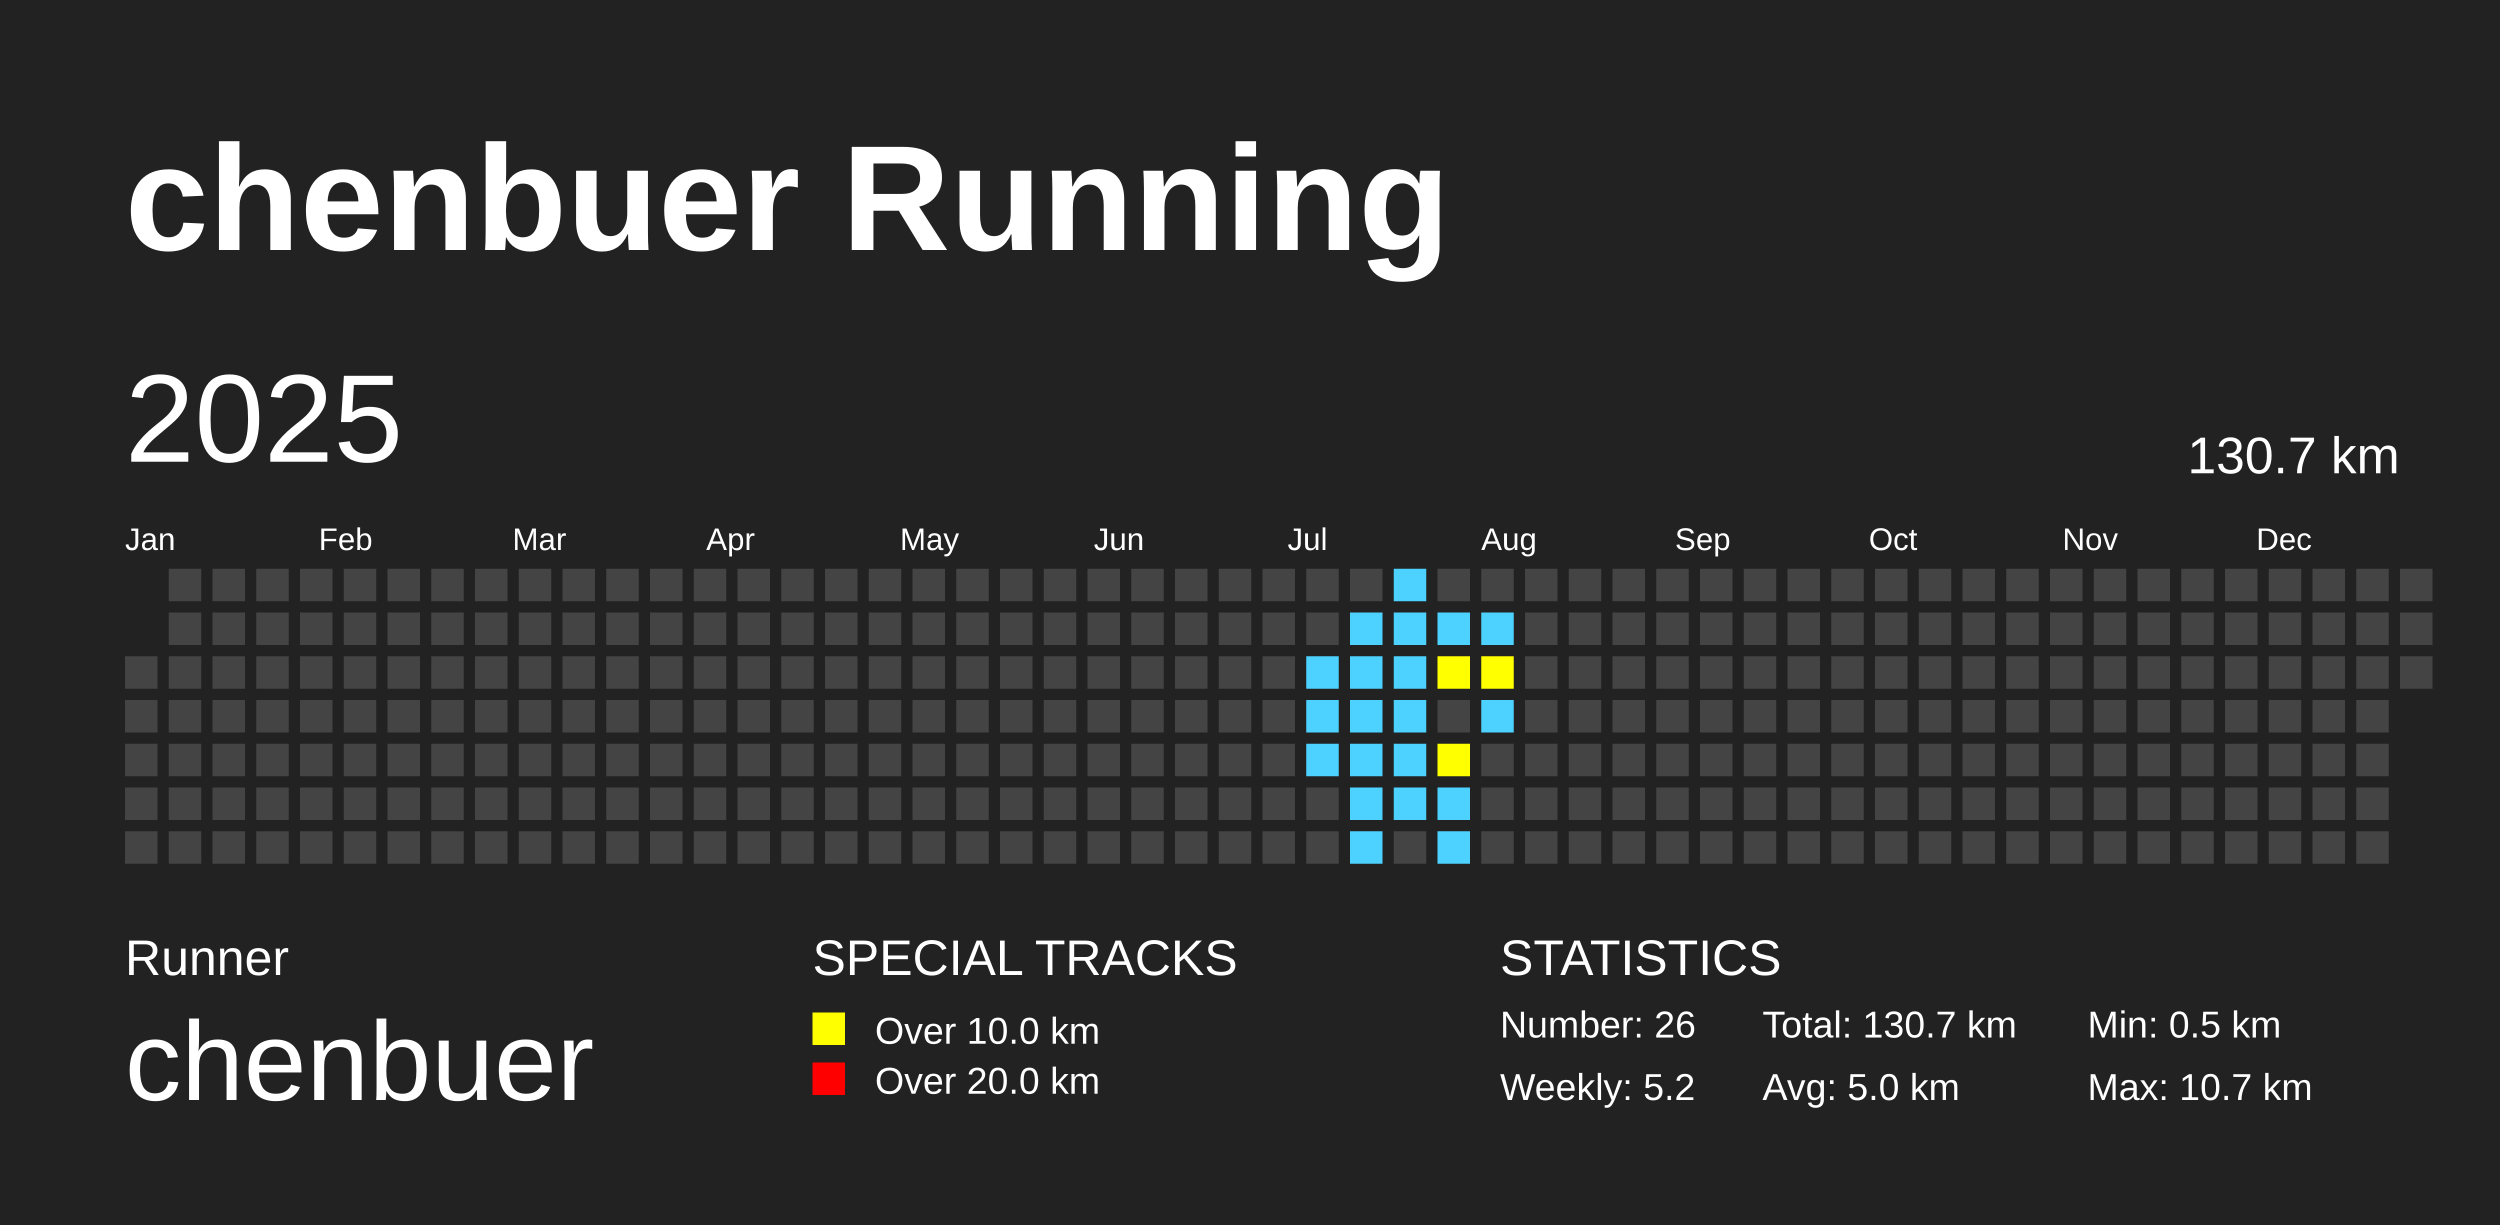
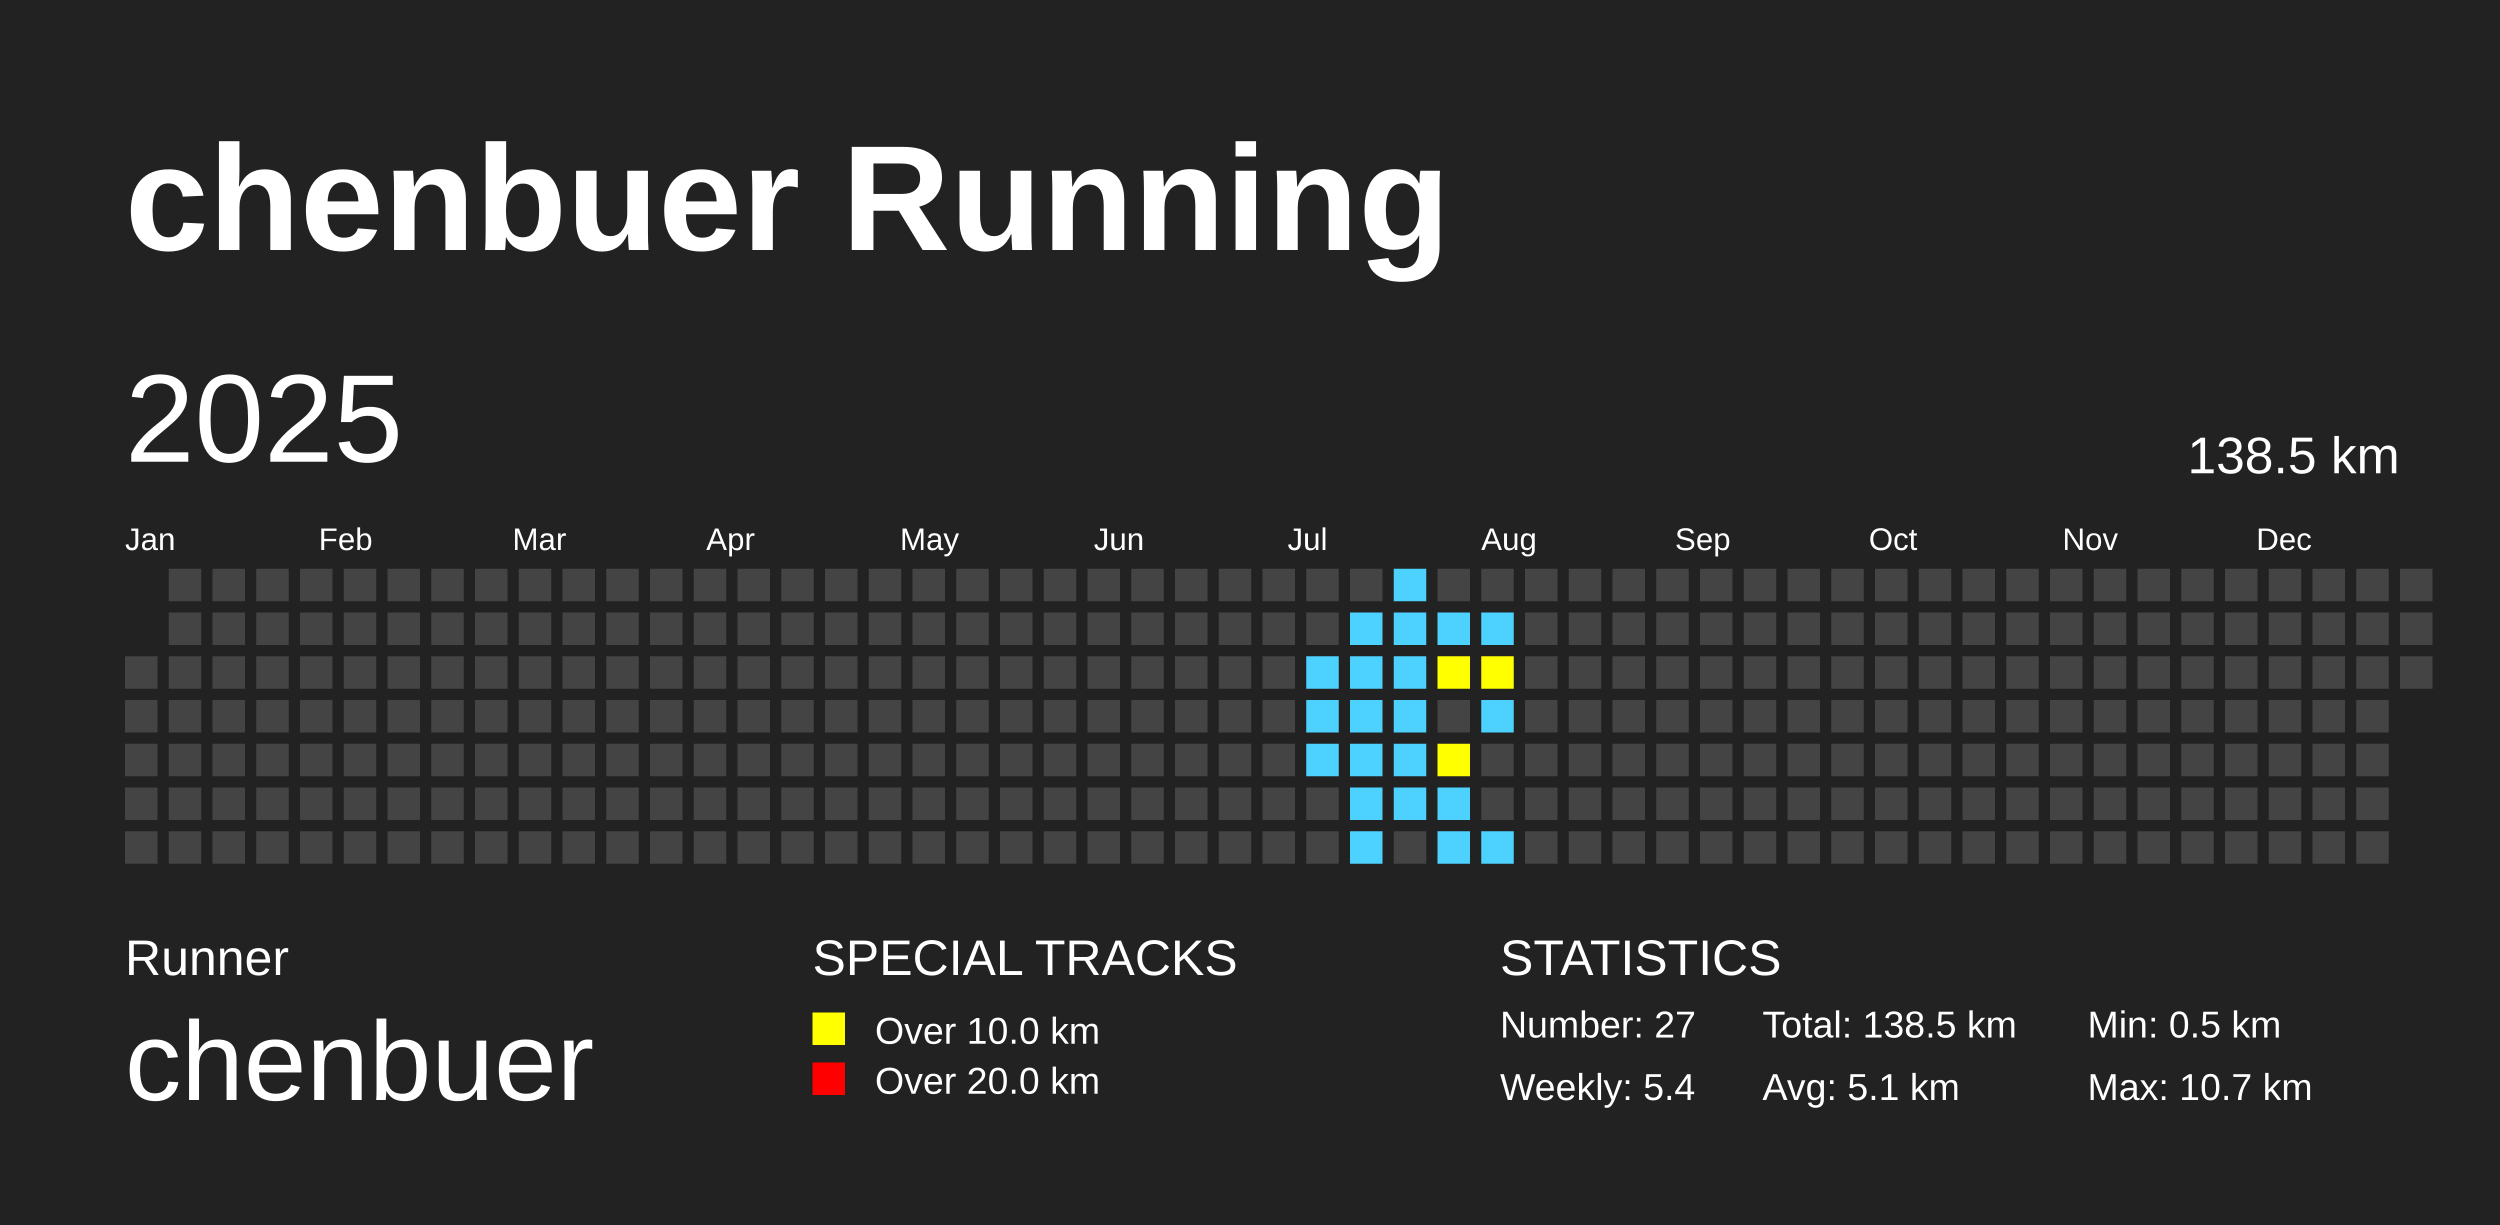
<svg xmlns="http://www.w3.org/2000/svg" baseProfile="full" height="98mm" version="1.1" viewBox="0,0,200,98" width="200mm">
  <defs />
  <rect fill="#222222" height="98" width="200" x="0" y="0" />
  <text fill="#FFFFFF" style="font-size:12px; font-family:Arial; font-weight:bold;" x="10" y="20">chenbuer Running</text>
  <text fill="#FFFFFF" style="font-size:4px; font-family:Arial" x="10" y="78">Runner</text>
  <text fill="#FFFFFF" style="font-size:9px; font-family:Arial" x="10" y="88">chenbuer</text>
  <text fill="#FFFFFF" style="font-size:4px; font-family:Arial" x="65" y="78">SPECIAL TRACKS</text>
  <rect fill="yellow" height="2.6" width="2.6" x="65" y="81" />
  <text fill="#FFFFFF" style="font-size:3px; font-family:Arial" x="70" y="83.5">Over 10.0 km</text>
  <rect fill="red" height="2.6" width="2.6" x="65" y="85" />
  <text fill="#FFFFFF" style="font-size:3px; font-family:Arial" x="70" y="87.5">Over 20.0 km</text>
  <text fill="#FFFFFF" style="font-size:4px; font-family:Arial" x="120" y="78">STATISTICS</text>
-   <text fill="#FFFFFF" style="font-size:3px; font-family:Arial" x="120" y="83">Number: 26</text>
-   <text fill="#FFFFFF" style="font-size:3px; font-family:Arial" x="120" y="88">Weekly: 5.2</text>
-   <text fill="#FFFFFF" style="font-size:3px; font-family:Arial" x="141" y="83">Total: 130.7 km</text>
-   <text fill="#FFFFFF" style="font-size:3px; font-family:Arial" x="141" y="88">Avg: 5.0 km</text>
+   <text fill="#FFFFFF" style="font-size:3px; font-family:Arial" x="120" y="83">Number: 27</text>
+   <text fill="#FFFFFF" style="font-size:3px; font-family:Arial" x="120" y="88">Weekly: 5.4</text>
+   <text fill="#FFFFFF" style="font-size:3px; font-family:Arial" x="141" y="83">Total: 138.5 km</text>
+   <text fill="#FFFFFF" style="font-size:3px; font-family:Arial" x="141" y="88">Avg: 5.1 km</text>
  <text fill="#FFFFFF" style="font-size:3px; font-family:Arial" x="167" y="83">Min: 0.5 km</text>
  <text fill="#FFFFFF" style="font-size:3px; font-family:Arial" x="167" y="88">Max: 10.7 km</text>
  <text dominant-baseline="hanging" fill="#FFFFFF" style="font-size:10.0px; font-family:Arial;" x="10" y="30">2025</text>
-   <text dominant-baseline="hanging" fill="#FFFFFF" style="font-size:4.125px; font-family:Arial;" x="175" y="35">130.7 km</text>
+   <text dominant-baseline="hanging" fill="#FFFFFF" style="font-size:4.125px; font-family:Arial;" x="175" y="35">138.5 km</text>
  <text fill="#FFFFFF" style="font-size:2.5px; font-family:Arial" x="10.0" y="44">Jan</text>
  <text fill="#FFFFFF" style="font-size:2.5px; font-family:Arial" x="25.5" y="44">Feb</text>
  <text fill="#FFFFFF" style="font-size:2.5px; font-family:Arial" x="41.0" y="44">Mar</text>
  <text fill="#FFFFFF" style="font-size:2.5px; font-family:Arial" x="56.5" y="44">Apr</text>
  <text fill="#FFFFFF" style="font-size:2.5px; font-family:Arial" x="72.0" y="44">May</text>
  <text fill="#FFFFFF" style="font-size:2.5px; font-family:Arial" x="87.5" y="44">Jun</text>
  <text fill="#FFFFFF" style="font-size:2.5px; font-family:Arial" x="103.0" y="44">Jul</text>
  <text fill="#FFFFFF" style="font-size:2.5px; font-family:Arial" x="118.5" y="44">Aug</text>
  <text fill="#FFFFFF" style="font-size:2.5px; font-family:Arial" x="134.0" y="44">Sep</text>
  <text fill="#FFFFFF" style="font-size:2.5px; font-family:Arial" x="149.5" y="44">Oct</text>
  <text fill="#FFFFFF" style="font-size:2.5px; font-family:Arial" x="165.0" y="44">Nov</text>
  <text fill="#FFFFFF" style="font-size:2.5px; font-family:Arial" x="180.5" y="44">Dec</text>
  <rect fill="#444444" height="2.6" width="2.6" x="10.0" y="52.5" />
  <rect fill="#444444" height="2.6" width="2.6" x="10.0" y="56.0" />
  <rect fill="#444444" height="2.6" width="2.6" x="10.0" y="59.5" />
  <rect fill="#444444" height="2.6" width="2.6" x="10.0" y="63.0" />
  <rect fill="#444444" height="2.6" width="2.6" x="10.0" y="66.5" />
  <rect fill="#444444" height="2.6" width="2.6" x="13.5" y="45.5" />
  <rect fill="#444444" height="2.6" width="2.6" x="13.5" y="49.0" />
  <rect fill="#444444" height="2.6" width="2.6" x="13.5" y="52.5" />
  <rect fill="#444444" height="2.6" width="2.6" x="13.5" y="56.0" />
  <rect fill="#444444" height="2.6" width="2.6" x="13.5" y="59.5" />
  <rect fill="#444444" height="2.6" width="2.6" x="13.5" y="63.0" />
  <rect fill="#444444" height="2.6" width="2.6" x="13.5" y="66.5" />
  <rect fill="#444444" height="2.6" width="2.6" x="17.0" y="45.5" />
  <rect fill="#444444" height="2.6" width="2.6" x="17.0" y="49.0" />
  <rect fill="#444444" height="2.6" width="2.6" x="17.0" y="52.5" />
  <rect fill="#444444" height="2.6" width="2.6" x="17.0" y="56.0" />
  <rect fill="#444444" height="2.6" width="2.6" x="17.0" y="59.5" />
  <rect fill="#444444" height="2.6" width="2.6" x="17.0" y="63.0" />
  <rect fill="#444444" height="2.6" width="2.6" x="17.0" y="66.5" />
  <rect fill="#444444" height="2.6" width="2.6" x="20.5" y="45.5" />
  <rect fill="#444444" height="2.6" width="2.6" x="20.5" y="49.0" />
  <rect fill="#444444" height="2.6" width="2.6" x="20.5" y="52.5" />
  <rect fill="#444444" height="2.6" width="2.6" x="20.5" y="56.0" />
  <rect fill="#444444" height="2.6" width="2.6" x="20.5" y="59.5" />
  <rect fill="#444444" height="2.6" width="2.6" x="20.5" y="63.0" />
  <rect fill="#444444" height="2.6" width="2.6" x="20.5" y="66.5" />
  <rect fill="#444444" height="2.6" width="2.6" x="24.0" y="45.5" />
  <rect fill="#444444" height="2.6" width="2.6" x="24.0" y="49.0" />
  <rect fill="#444444" height="2.6" width="2.6" x="24.0" y="52.5" />
  <rect fill="#444444" height="2.6" width="2.6" x="24.0" y="56.0" />
  <rect fill="#444444" height="2.6" width="2.6" x="24.0" y="59.5" />
  <rect fill="#444444" height="2.6" width="2.6" x="24.0" y="63.0" />
  <rect fill="#444444" height="2.6" width="2.6" x="24.0" y="66.5" />
  <rect fill="#444444" height="2.6" width="2.6" x="27.5" y="45.5" />
  <rect fill="#444444" height="2.6" width="2.6" x="27.5" y="49.0" />
  <rect fill="#444444" height="2.6" width="2.6" x="27.5" y="52.5" />
  <rect fill="#444444" height="2.6" width="2.6" x="27.5" y="56.0" />
  <rect fill="#444444" height="2.6" width="2.6" x="27.5" y="59.5" />
  <rect fill="#444444" height="2.6" width="2.6" x="27.5" y="63.0" />
  <rect fill="#444444" height="2.6" width="2.6" x="27.5" y="66.5" />
  <rect fill="#444444" height="2.6" width="2.6" x="31.0" y="45.5" />
  <rect fill="#444444" height="2.6" width="2.6" x="31.0" y="49.0" />
  <rect fill="#444444" height="2.6" width="2.6" x="31.0" y="52.5" />
  <rect fill="#444444" height="2.6" width="2.6" x="31.0" y="56.0" />
  <rect fill="#444444" height="2.6" width="2.6" x="31.0" y="59.5" />
  <rect fill="#444444" height="2.6" width="2.6" x="31.0" y="63.0" />
  <rect fill="#444444" height="2.6" width="2.6" x="31.0" y="66.5" />
  <rect fill="#444444" height="2.6" width="2.6" x="34.5" y="45.5" />
  <rect fill="#444444" height="2.6" width="2.6" x="34.5" y="49.0" />
  <rect fill="#444444" height="2.6" width="2.6" x="34.5" y="52.5" />
  <rect fill="#444444" height="2.6" width="2.6" x="34.5" y="56.0" />
  <rect fill="#444444" height="2.6" width="2.6" x="34.5" y="59.5" />
  <rect fill="#444444" height="2.6" width="2.6" x="34.5" y="63.0" />
  <rect fill="#444444" height="2.6" width="2.6" x="34.5" y="66.5" />
  <rect fill="#444444" height="2.6" width="2.6" x="38.0" y="45.5" />
  <rect fill="#444444" height="2.6" width="2.6" x="38.0" y="49.0" />
  <rect fill="#444444" height="2.6" width="2.6" x="38.0" y="52.5" />
  <rect fill="#444444" height="2.6" width="2.6" x="38.0" y="56.0" />
  <rect fill="#444444" height="2.6" width="2.6" x="38.0" y="59.5" />
  <rect fill="#444444" height="2.6" width="2.6" x="38.0" y="63.0" />
  <rect fill="#444444" height="2.6" width="2.6" x="38.0" y="66.5" />
  <rect fill="#444444" height="2.6" width="2.6" x="41.5" y="45.5" />
  <rect fill="#444444" height="2.6" width="2.6" x="41.5" y="49.0" />
  <rect fill="#444444" height="2.6" width="2.6" x="41.5" y="52.5" />
  <rect fill="#444444" height="2.6" width="2.6" x="41.5" y="56.0" />
  <rect fill="#444444" height="2.6" width="2.6" x="41.5" y="59.5" />
  <rect fill="#444444" height="2.6" width="2.6" x="41.5" y="63.0" />
  <rect fill="#444444" height="2.6" width="2.6" x="41.5" y="66.5" />
  <rect fill="#444444" height="2.6" width="2.6" x="45.0" y="45.5" />
  <rect fill="#444444" height="2.6" width="2.6" x="45.0" y="49.0" />
  <rect fill="#444444" height="2.6" width="2.6" x="45.0" y="52.5" />
  <rect fill="#444444" height="2.6" width="2.6" x="45.0" y="56.0" />
  <rect fill="#444444" height="2.6" width="2.6" x="45.0" y="59.5" />
  <rect fill="#444444" height="2.6" width="2.6" x="45.0" y="63.0" />
  <rect fill="#444444" height="2.6" width="2.6" x="45.0" y="66.5" />
  <rect fill="#444444" height="2.6" width="2.6" x="48.5" y="45.5" />
  <rect fill="#444444" height="2.6" width="2.6" x="48.5" y="49.0" />
  <rect fill="#444444" height="2.6" width="2.6" x="48.5" y="52.5" />
  <rect fill="#444444" height="2.6" width="2.6" x="48.5" y="56.0" />
  <rect fill="#444444" height="2.6" width="2.6" x="48.5" y="59.5" />
  <rect fill="#444444" height="2.6" width="2.6" x="48.5" y="63.0" />
  <rect fill="#444444" height="2.6" width="2.6" x="48.5" y="66.5" />
  <rect fill="#444444" height="2.6" width="2.6" x="52.0" y="45.5" />
  <rect fill="#444444" height="2.6" width="2.6" x="52.0" y="49.0" />
  <rect fill="#444444" height="2.6" width="2.6" x="52.0" y="52.5" />
  <rect fill="#444444" height="2.6" width="2.6" x="52.0" y="56.0" />
  <rect fill="#444444" height="2.6" width="2.6" x="52.0" y="59.5" />
  <rect fill="#444444" height="2.6" width="2.6" x="52.0" y="63.0" />
  <rect fill="#444444" height="2.6" width="2.6" x="52.0" y="66.5" />
  <rect fill="#444444" height="2.6" width="2.6" x="55.5" y="45.5" />
  <rect fill="#444444" height="2.6" width="2.6" x="55.5" y="49.0" />
  <rect fill="#444444" height="2.6" width="2.6" x="55.5" y="52.5" />
  <rect fill="#444444" height="2.6" width="2.6" x="55.5" y="56.0" />
  <rect fill="#444444" height="2.6" width="2.6" x="55.5" y="59.5" />
  <rect fill="#444444" height="2.6" width="2.6" x="55.5" y="63.0" />
  <rect fill="#444444" height="2.6" width="2.6" x="55.5" y="66.5" />
  <rect fill="#444444" height="2.6" width="2.6" x="59.0" y="45.5" />
  <rect fill="#444444" height="2.6" width="2.6" x="59.0" y="49.0" />
  <rect fill="#444444" height="2.6" width="2.6" x="59.0" y="52.5" />
  <rect fill="#444444" height="2.6" width="2.6" x="59.0" y="56.0" />
  <rect fill="#444444" height="2.6" width="2.6" x="59.0" y="59.5" />
  <rect fill="#444444" height="2.6" width="2.6" x="59.0" y="63.0" />
  <rect fill="#444444" height="2.6" width="2.6" x="59.0" y="66.5" />
  <rect fill="#444444" height="2.6" width="2.6" x="62.5" y="45.5" />
  <rect fill="#444444" height="2.6" width="2.6" x="62.5" y="49.0" />
  <rect fill="#444444" height="2.6" width="2.6" x="62.5" y="52.5" />
  <rect fill="#444444" height="2.6" width="2.6" x="62.5" y="56.0" />
  <rect fill="#444444" height="2.6" width="2.6" x="62.5" y="59.5" />
  <rect fill="#444444" height="2.6" width="2.6" x="62.5" y="63.0" />
  <rect fill="#444444" height="2.6" width="2.6" x="62.5" y="66.5" />
  <rect fill="#444444" height="2.6" width="2.6" x="66.0" y="45.5" />
  <rect fill="#444444" height="2.6" width="2.6" x="66.0" y="49.0" />
  <rect fill="#444444" height="2.6" width="2.6" x="66.0" y="52.5" />
  <rect fill="#444444" height="2.6" width="2.6" x="66.0" y="56.0" />
  <rect fill="#444444" height="2.6" width="2.6" x="66.0" y="59.5" />
  <rect fill="#444444" height="2.6" width="2.6" x="66.0" y="63.0" />
  <rect fill="#444444" height="2.6" width="2.6" x="66.0" y="66.5" />
  <rect fill="#444444" height="2.6" width="2.6" x="69.5" y="45.5" />
  <rect fill="#444444" height="2.6" width="2.6" x="69.5" y="49.0" />
  <rect fill="#444444" height="2.6" width="2.6" x="69.5" y="52.5" />
  <rect fill="#444444" height="2.6" width="2.6" x="69.5" y="56.0" />
  <rect fill="#444444" height="2.6" width="2.6" x="69.5" y="59.5" />
  <rect fill="#444444" height="2.6" width="2.6" x="69.5" y="63.0" />
  <rect fill="#444444" height="2.6" width="2.6" x="69.5" y="66.5" />
  <rect fill="#444444" height="2.6" width="2.6" x="73.0" y="45.5" />
  <rect fill="#444444" height="2.6" width="2.6" x="73.0" y="49.0" />
  <rect fill="#444444" height="2.6" width="2.6" x="73.0" y="52.5" />
  <rect fill="#444444" height="2.6" width="2.6" x="73.0" y="56.0" />
  <rect fill="#444444" height="2.6" width="2.6" x="73.0" y="59.5" />
  <rect fill="#444444" height="2.6" width="2.6" x="73.0" y="63.0" />
  <rect fill="#444444" height="2.6" width="2.6" x="73.0" y="66.5" />
  <rect fill="#444444" height="2.6" width="2.6" x="76.5" y="45.5" />
  <rect fill="#444444" height="2.6" width="2.6" x="76.5" y="49.0" />
  <rect fill="#444444" height="2.6" width="2.6" x="76.5" y="52.5" />
  <rect fill="#444444" height="2.6" width="2.6" x="76.5" y="56.0" />
  <rect fill="#444444" height="2.6" width="2.6" x="76.5" y="59.5" />
  <rect fill="#444444" height="2.6" width="2.6" x="76.5" y="63.0" />
  <rect fill="#444444" height="2.6" width="2.6" x="76.5" y="66.5" />
  <rect fill="#444444" height="2.6" width="2.6" x="80.0" y="45.5" />
  <rect fill="#444444" height="2.6" width="2.6" x="80.0" y="49.0" />
  <rect fill="#444444" height="2.6" width="2.6" x="80.0" y="52.5" />
  <rect fill="#444444" height="2.6" width="2.6" x="80.0" y="56.0" />
  <rect fill="#444444" height="2.6" width="2.6" x="80.0" y="59.5" />
  <rect fill="#444444" height="2.6" width="2.6" x="80.0" y="63.0" />
  <rect fill="#444444" height="2.6" width="2.6" x="80.0" y="66.5" />
  <rect fill="#444444" height="2.6" width="2.6" x="83.5" y="45.5" />
  <rect fill="#444444" height="2.6" width="2.6" x="83.5" y="49.0" />
  <rect fill="#444444" height="2.6" width="2.6" x="83.5" y="52.5" />
  <rect fill="#444444" height="2.6" width="2.6" x="83.5" y="56.0" />
  <rect fill="#444444" height="2.6" width="2.6" x="83.5" y="59.5" />
  <rect fill="#444444" height="2.6" width="2.6" x="83.5" y="63.0" />
  <rect fill="#444444" height="2.6" width="2.6" x="83.5" y="66.5" />
  <rect fill="#444444" height="2.6" width="2.6" x="87.0" y="45.5" />
  <rect fill="#444444" height="2.6" width="2.6" x="87.0" y="49.0" />
  <rect fill="#444444" height="2.6" width="2.6" x="87.0" y="52.5" />
  <rect fill="#444444" height="2.6" width="2.6" x="87.0" y="56.0" />
  <rect fill="#444444" height="2.6" width="2.6" x="87.0" y="59.5" />
  <rect fill="#444444" height="2.6" width="2.6" x="87.0" y="63.0" />
  <rect fill="#444444" height="2.6" width="2.6" x="87.0" y="66.5" />
  <rect fill="#444444" height="2.6" width="2.6" x="90.5" y="45.5" />
  <rect fill="#444444" height="2.6" width="2.6" x="90.5" y="49.0" />
  <rect fill="#444444" height="2.6" width="2.6" x="90.5" y="52.5" />
  <rect fill="#444444" height="2.6" width="2.6" x="90.5" y="56.0" />
  <rect fill="#444444" height="2.6" width="2.6" x="90.5" y="59.5" />
  <rect fill="#444444" height="2.6" width="2.6" x="90.5" y="63.0" />
  <rect fill="#444444" height="2.6" width="2.6" x="90.5" y="66.5" />
  <rect fill="#444444" height="2.6" width="2.6" x="94.0" y="45.5" />
  <rect fill="#444444" height="2.6" width="2.6" x="94.0" y="49.0" />
  <rect fill="#444444" height="2.6" width="2.6" x="94.0" y="52.5" />
  <rect fill="#444444" height="2.6" width="2.6" x="94.0" y="56.0" />
  <rect fill="#444444" height="2.6" width="2.6" x="94.0" y="59.5" />
  <rect fill="#444444" height="2.6" width="2.6" x="94.0" y="63.0" />
  <rect fill="#444444" height="2.6" width="2.6" x="94.0" y="66.5" />
  <rect fill="#444444" height="2.6" width="2.6" x="97.5" y="45.5" />
  <rect fill="#444444" height="2.6" width="2.6" x="97.5" y="49.0" />
  <rect fill="#444444" height="2.6" width="2.6" x="97.5" y="52.5" />
  <rect fill="#444444" height="2.6" width="2.6" x="97.5" y="56.0" />
  <rect fill="#444444" height="2.6" width="2.6" x="97.5" y="59.5" />
  <rect fill="#444444" height="2.6" width="2.6" x="97.5" y="63.0" />
  <rect fill="#444444" height="2.6" width="2.6" x="97.5" y="66.5" />
  <rect fill="#444444" height="2.6" width="2.6" x="101.0" y="45.5" />
  <rect fill="#444444" height="2.6" width="2.6" x="101.0" y="49.0" />
  <rect fill="#444444" height="2.6" width="2.6" x="101.0" y="52.5" />
  <rect fill="#444444" height="2.6" width="2.6" x="101.0" y="56.0" />
  <rect fill="#444444" height="2.6" width="2.6" x="101.0" y="59.5" />
  <rect fill="#444444" height="2.6" width="2.6" x="101.0" y="63.0" />
  <rect fill="#444444" height="2.6" width="2.6" x="101.0" y="66.5" />
  <rect fill="#444444" height="2.6" width="2.6" x="104.5" y="45.5" />
  <rect fill="#444444" height="2.6" width="2.6" x="104.5" y="49.0" />
  <rect fill="#4DD2FF" height="2.6" width="2.6" x="104.5" y="52.5" />
  <rect fill="#4DD2FF" height="2.6" width="2.6" x="104.5" y="56.0" />
  <rect fill="#4DD2FF" height="2.6" width="2.6" x="104.5" y="59.5" />
  <rect fill="#444444" height="2.6" width="2.6" x="104.5" y="63.0" />
  <rect fill="#444444" height="2.6" width="2.6" x="104.5" y="66.5" />
  <rect fill="#444444" height="2.6" width="2.6" x="108.0" y="45.5" />
  <rect fill="#4DD2FF" height="2.6" width="2.6" x="108.0" y="49.0" />
  <rect fill="#4DD2FF" height="2.6" width="2.6" x="108.0" y="52.5" />
  <rect fill="#4DD2FF" height="2.6" width="2.6" x="108.0" y="56.0" />
  <rect fill="#4DD2FF" height="2.6" width="2.6" x="108.0" y="59.5" />
  <rect fill="#4DD2FF" height="2.6" width="2.6" x="108.0" y="63.0" />
  <rect fill="#4DD2FF" height="2.6" width="2.6" x="108.0" y="66.5" />
  <rect fill="#4DD2FF" height="2.6" width="2.6" x="111.5" y="45.5" />
  <rect fill="#4DD2FF" height="2.6" width="2.6" x="111.5" y="49.0" />
  <rect fill="#4DD2FF" height="2.6" width="2.6" x="111.5" y="52.5" />
  <rect fill="#4DD2FF" height="2.6" width="2.6" x="111.5" y="56.0" />
  <rect fill="#4DD2FF" height="2.6" width="2.6" x="111.5" y="59.5" />
  <rect fill="#4DD2FF" height="2.6" width="2.6" x="111.5" y="63.0" />
  <rect fill="#444444" height="2.6" width="2.6" x="111.5" y="66.5" />
  <rect fill="#444444" height="2.6" width="2.6" x="115.0" y="45.5" />
  <rect fill="#4DD2FF" height="2.6" width="2.6" x="115.0" y="49.0" />
  <rect fill="yellow" height="2.6" width="2.6" x="115.0" y="52.5" />
  <rect fill="#444444" height="2.6" width="2.6" x="115.0" y="56.0" />
  <rect fill="yellow" height="2.6" width="2.6" x="115.0" y="59.5" />
  <rect fill="#4DD2FF" height="2.6" width="2.6" x="115.0" y="63.0" />
  <rect fill="#4DD2FF" height="2.6" width="2.6" x="115.0" y="66.5" />
  <rect fill="#444444" height="2.6" width="2.6" x="118.5" y="45.5" />
  <rect fill="#4DD2FF" height="2.6" width="2.6" x="118.5" y="49.0" />
  <rect fill="yellow" height="2.6" width="2.6" x="118.5" y="52.5" />
  <rect fill="#4DD2FF" height="2.6" width="2.6" x="118.5" y="56.0" />
  <rect fill="#444444" height="2.6" width="2.6" x="118.5" y="59.5" />
  <rect fill="#444444" height="2.6" width="2.6" x="118.5" y="63.0" />
-   <rect fill="#444444" height="2.6" width="2.6" x="118.5" y="66.5" />
+   <rect fill="#4DD2FF" height="2.6" width="2.6" x="118.5" y="66.5" />
  <rect fill="#444444" height="2.6" width="2.6" x="122.0" y="45.5" />
  <rect fill="#444444" height="2.6" width="2.6" x="122.0" y="49.0" />
  <rect fill="#444444" height="2.6" width="2.6" x="122.0" y="52.5" />
  <rect fill="#444444" height="2.6" width="2.6" x="122.0" y="56.0" />
  <rect fill="#444444" height="2.6" width="2.6" x="122.0" y="59.5" />
  <rect fill="#444444" height="2.6" width="2.6" x="122.0" y="63.0" />
  <rect fill="#444444" height="2.6" width="2.6" x="122.0" y="66.5" />
  <rect fill="#444444" height="2.6" width="2.6" x="125.5" y="45.5" />
  <rect fill="#444444" height="2.6" width="2.6" x="125.5" y="49.0" />
  <rect fill="#444444" height="2.6" width="2.6" x="125.5" y="52.5" />
  <rect fill="#444444" height="2.6" width="2.6" x="125.5" y="56.0" />
  <rect fill="#444444" height="2.6" width="2.6" x="125.5" y="59.5" />
  <rect fill="#444444" height="2.6" width="2.6" x="125.5" y="63.0" />
  <rect fill="#444444" height="2.6" width="2.6" x="125.5" y="66.5" />
  <rect fill="#444444" height="2.6" width="2.6" x="129.0" y="45.5" />
  <rect fill="#444444" height="2.6" width="2.6" x="129.0" y="49.0" />
  <rect fill="#444444" height="2.6" width="2.6" x="129.0" y="52.5" />
  <rect fill="#444444" height="2.6" width="2.6" x="129.0" y="56.0" />
  <rect fill="#444444" height="2.6" width="2.6" x="129.0" y="59.5" />
  <rect fill="#444444" height="2.6" width="2.6" x="129.0" y="63.0" />
  <rect fill="#444444" height="2.6" width="2.6" x="129.0" y="66.5" />
  <rect fill="#444444" height="2.6" width="2.6" x="132.5" y="45.5" />
  <rect fill="#444444" height="2.6" width="2.6" x="132.5" y="49.0" />
  <rect fill="#444444" height="2.6" width="2.6" x="132.5" y="52.5" />
  <rect fill="#444444" height="2.6" width="2.6" x="132.5" y="56.0" />
  <rect fill="#444444" height="2.6" width="2.6" x="132.5" y="59.5" />
  <rect fill="#444444" height="2.6" width="2.6" x="132.5" y="63.0" />
  <rect fill="#444444" height="2.6" width="2.6" x="132.5" y="66.5" />
  <rect fill="#444444" height="2.6" width="2.6" x="136.0" y="45.5" />
  <rect fill="#444444" height="2.6" width="2.6" x="136.0" y="49.0" />
  <rect fill="#444444" height="2.6" width="2.6" x="136.0" y="52.5" />
  <rect fill="#444444" height="2.6" width="2.6" x="136.0" y="56.0" />
  <rect fill="#444444" height="2.6" width="2.6" x="136.0" y="59.5" />
  <rect fill="#444444" height="2.6" width="2.6" x="136.0" y="63.0" />
  <rect fill="#444444" height="2.6" width="2.6" x="136.0" y="66.5" />
  <rect fill="#444444" height="2.6" width="2.6" x="139.5" y="45.5" />
  <rect fill="#444444" height="2.6" width="2.6" x="139.5" y="49.0" />
  <rect fill="#444444" height="2.6" width="2.6" x="139.5" y="52.5" />
  <rect fill="#444444" height="2.6" width="2.6" x="139.5" y="56.0" />
  <rect fill="#444444" height="2.6" width="2.6" x="139.5" y="59.5" />
  <rect fill="#444444" height="2.6" width="2.6" x="139.5" y="63.0" />
  <rect fill="#444444" height="2.6" width="2.6" x="139.5" y="66.5" />
  <rect fill="#444444" height="2.6" width="2.6" x="143.0" y="45.5" />
  <rect fill="#444444" height="2.6" width="2.6" x="143.0" y="49.0" />
  <rect fill="#444444" height="2.6" width="2.6" x="143.0" y="52.5" />
  <rect fill="#444444" height="2.6" width="2.6" x="143.0" y="56.0" />
  <rect fill="#444444" height="2.6" width="2.6" x="143.0" y="59.5" />
  <rect fill="#444444" height="2.6" width="2.6" x="143.0" y="63.0" />
  <rect fill="#444444" height="2.6" width="2.6" x="143.0" y="66.5" />
  <rect fill="#444444" height="2.6" width="2.6" x="146.5" y="45.5" />
  <rect fill="#444444" height="2.6" width="2.6" x="146.5" y="49.0" />
  <rect fill="#444444" height="2.6" width="2.6" x="146.5" y="52.5" />
  <rect fill="#444444" height="2.6" width="2.6" x="146.5" y="56.0" />
  <rect fill="#444444" height="2.6" width="2.6" x="146.5" y="59.5" />
  <rect fill="#444444" height="2.6" width="2.6" x="146.5" y="63.0" />
  <rect fill="#444444" height="2.6" width="2.6" x="146.5" y="66.5" />
  <rect fill="#444444" height="2.6" width="2.6" x="150.0" y="45.5" />
  <rect fill="#444444" height="2.6" width="2.6" x="150.0" y="49.0" />
  <rect fill="#444444" height="2.6" width="2.6" x="150.0" y="52.5" />
  <rect fill="#444444" height="2.6" width="2.6" x="150.0" y="56.0" />
  <rect fill="#444444" height="2.6" width="2.6" x="150.0" y="59.5" />
  <rect fill="#444444" height="2.6" width="2.6" x="150.0" y="63.0" />
  <rect fill="#444444" height="2.6" width="2.6" x="150.0" y="66.5" />
  <rect fill="#444444" height="2.6" width="2.6" x="153.5" y="45.5" />
  <rect fill="#444444" height="2.6" width="2.6" x="153.5" y="49.0" />
  <rect fill="#444444" height="2.6" width="2.6" x="153.5" y="52.5" />
  <rect fill="#444444" height="2.6" width="2.6" x="153.5" y="56.0" />
  <rect fill="#444444" height="2.6" width="2.6" x="153.5" y="59.5" />
  <rect fill="#444444" height="2.6" width="2.6" x="153.5" y="63.0" />
  <rect fill="#444444" height="2.6" width="2.6" x="153.5" y="66.5" />
  <rect fill="#444444" height="2.6" width="2.6" x="157.0" y="45.5" />
  <rect fill="#444444" height="2.6" width="2.6" x="157.0" y="49.0" />
  <rect fill="#444444" height="2.6" width="2.6" x="157.0" y="52.5" />
  <rect fill="#444444" height="2.6" width="2.6" x="157.0" y="56.0" />
  <rect fill="#444444" height="2.6" width="2.6" x="157.0" y="59.5" />
  <rect fill="#444444" height="2.6" width="2.6" x="157.0" y="63.0" />
  <rect fill="#444444" height="2.6" width="2.6" x="157.0" y="66.5" />
  <rect fill="#444444" height="2.6" width="2.6" x="160.5" y="45.5" />
  <rect fill="#444444" height="2.6" width="2.6" x="160.5" y="49.0" />
  <rect fill="#444444" height="2.6" width="2.6" x="160.5" y="52.5" />
  <rect fill="#444444" height="2.6" width="2.6" x="160.5" y="56.0" />
  <rect fill="#444444" height="2.6" width="2.6" x="160.5" y="59.5" />
  <rect fill="#444444" height="2.6" width="2.6" x="160.5" y="63.0" />
  <rect fill="#444444" height="2.6" width="2.6" x="160.5" y="66.5" />
  <rect fill="#444444" height="2.6" width="2.6" x="164.0" y="45.5" />
  <rect fill="#444444" height="2.6" width="2.6" x="164.0" y="49.0" />
  <rect fill="#444444" height="2.6" width="2.6" x="164.0" y="52.5" />
  <rect fill="#444444" height="2.6" width="2.6" x="164.0" y="56.0" />
  <rect fill="#444444" height="2.6" width="2.6" x="164.0" y="59.5" />
  <rect fill="#444444" height="2.6" width="2.6" x="164.0" y="63.0" />
  <rect fill="#444444" height="2.6" width="2.6" x="164.0" y="66.5" />
  <rect fill="#444444" height="2.6" width="2.6" x="167.5" y="45.5" />
  <rect fill="#444444" height="2.6" width="2.6" x="167.5" y="49.0" />
  <rect fill="#444444" height="2.6" width="2.6" x="167.5" y="52.5" />
  <rect fill="#444444" height="2.6" width="2.6" x="167.5" y="56.0" />
  <rect fill="#444444" height="2.6" width="2.6" x="167.5" y="59.5" />
  <rect fill="#444444" height="2.6" width="2.6" x="167.5" y="63.0" />
  <rect fill="#444444" height="2.6" width="2.6" x="167.5" y="66.5" />
  <rect fill="#444444" height="2.6" width="2.6" x="171.0" y="45.5" />
  <rect fill="#444444" height="2.6" width="2.6" x="171.0" y="49.0" />
  <rect fill="#444444" height="2.6" width="2.6" x="171.0" y="52.5" />
  <rect fill="#444444" height="2.6" width="2.6" x="171.0" y="56.0" />
  <rect fill="#444444" height="2.6" width="2.6" x="171.0" y="59.5" />
  <rect fill="#444444" height="2.6" width="2.6" x="171.0" y="63.0" />
  <rect fill="#444444" height="2.6" width="2.6" x="171.0" y="66.5" />
  <rect fill="#444444" height="2.6" width="2.6" x="174.5" y="45.5" />
  <rect fill="#444444" height="2.6" width="2.6" x="174.5" y="49.0" />
  <rect fill="#444444" height="2.6" width="2.6" x="174.5" y="52.5" />
  <rect fill="#444444" height="2.6" width="2.6" x="174.5" y="56.0" />
  <rect fill="#444444" height="2.6" width="2.6" x="174.5" y="59.5" />
  <rect fill="#444444" height="2.6" width="2.6" x="174.5" y="63.0" />
  <rect fill="#444444" height="2.6" width="2.6" x="174.5" y="66.5" />
  <rect fill="#444444" height="2.6" width="2.6" x="178.0" y="45.5" />
  <rect fill="#444444" height="2.6" width="2.6" x="178.0" y="49.0" />
  <rect fill="#444444" height="2.6" width="2.6" x="178.0" y="52.5" />
  <rect fill="#444444" height="2.6" width="2.6" x="178.0" y="56.0" />
  <rect fill="#444444" height="2.6" width="2.6" x="178.0" y="59.5" />
  <rect fill="#444444" height="2.6" width="2.6" x="178.0" y="63.0" />
  <rect fill="#444444" height="2.6" width="2.6" x="178.0" y="66.5" />
  <rect fill="#444444" height="2.6" width="2.6" x="181.5" y="45.5" />
  <rect fill="#444444" height="2.6" width="2.6" x="181.5" y="49.0" />
  <rect fill="#444444" height="2.6" width="2.6" x="181.5" y="52.5" />
  <rect fill="#444444" height="2.6" width="2.6" x="181.5" y="56.0" />
  <rect fill="#444444" height="2.6" width="2.6" x="181.5" y="59.5" />
  <rect fill="#444444" height="2.6" width="2.6" x="181.5" y="63.0" />
  <rect fill="#444444" height="2.6" width="2.6" x="181.5" y="66.5" />
  <rect fill="#444444" height="2.6" width="2.6" x="185.0" y="45.5" />
  <rect fill="#444444" height="2.6" width="2.6" x="185.0" y="49.0" />
  <rect fill="#444444" height="2.6" width="2.6" x="185.0" y="52.5" />
  <rect fill="#444444" height="2.6" width="2.6" x="185.0" y="56.0" />
  <rect fill="#444444" height="2.6" width="2.6" x="185.0" y="59.5" />
  <rect fill="#444444" height="2.6" width="2.6" x="185.0" y="63.0" />
  <rect fill="#444444" height="2.6" width="2.6" x="185.0" y="66.5" />
  <rect fill="#444444" height="2.6" width="2.6" x="188.5" y="45.5" />
  <rect fill="#444444" height="2.6" width="2.6" x="188.5" y="49.0" />
  <rect fill="#444444" height="2.6" width="2.6" x="188.5" y="52.5" />
  <rect fill="#444444" height="2.6" width="2.6" x="188.5" y="56.0" />
  <rect fill="#444444" height="2.6" width="2.6" x="188.5" y="59.5" />
  <rect fill="#444444" height="2.6" width="2.6" x="188.5" y="63.0" />
  <rect fill="#444444" height="2.6" width="2.6" x="188.5" y="66.5" />
  <rect fill="#444444" height="2.6" width="2.6" x="192.0" y="45.5" />
  <rect fill="#444444" height="2.6" width="2.6" x="192.0" y="49.0" />
  <rect fill="#444444" height="2.6" width="2.6" x="192.0" y="52.5" />
</svg>
